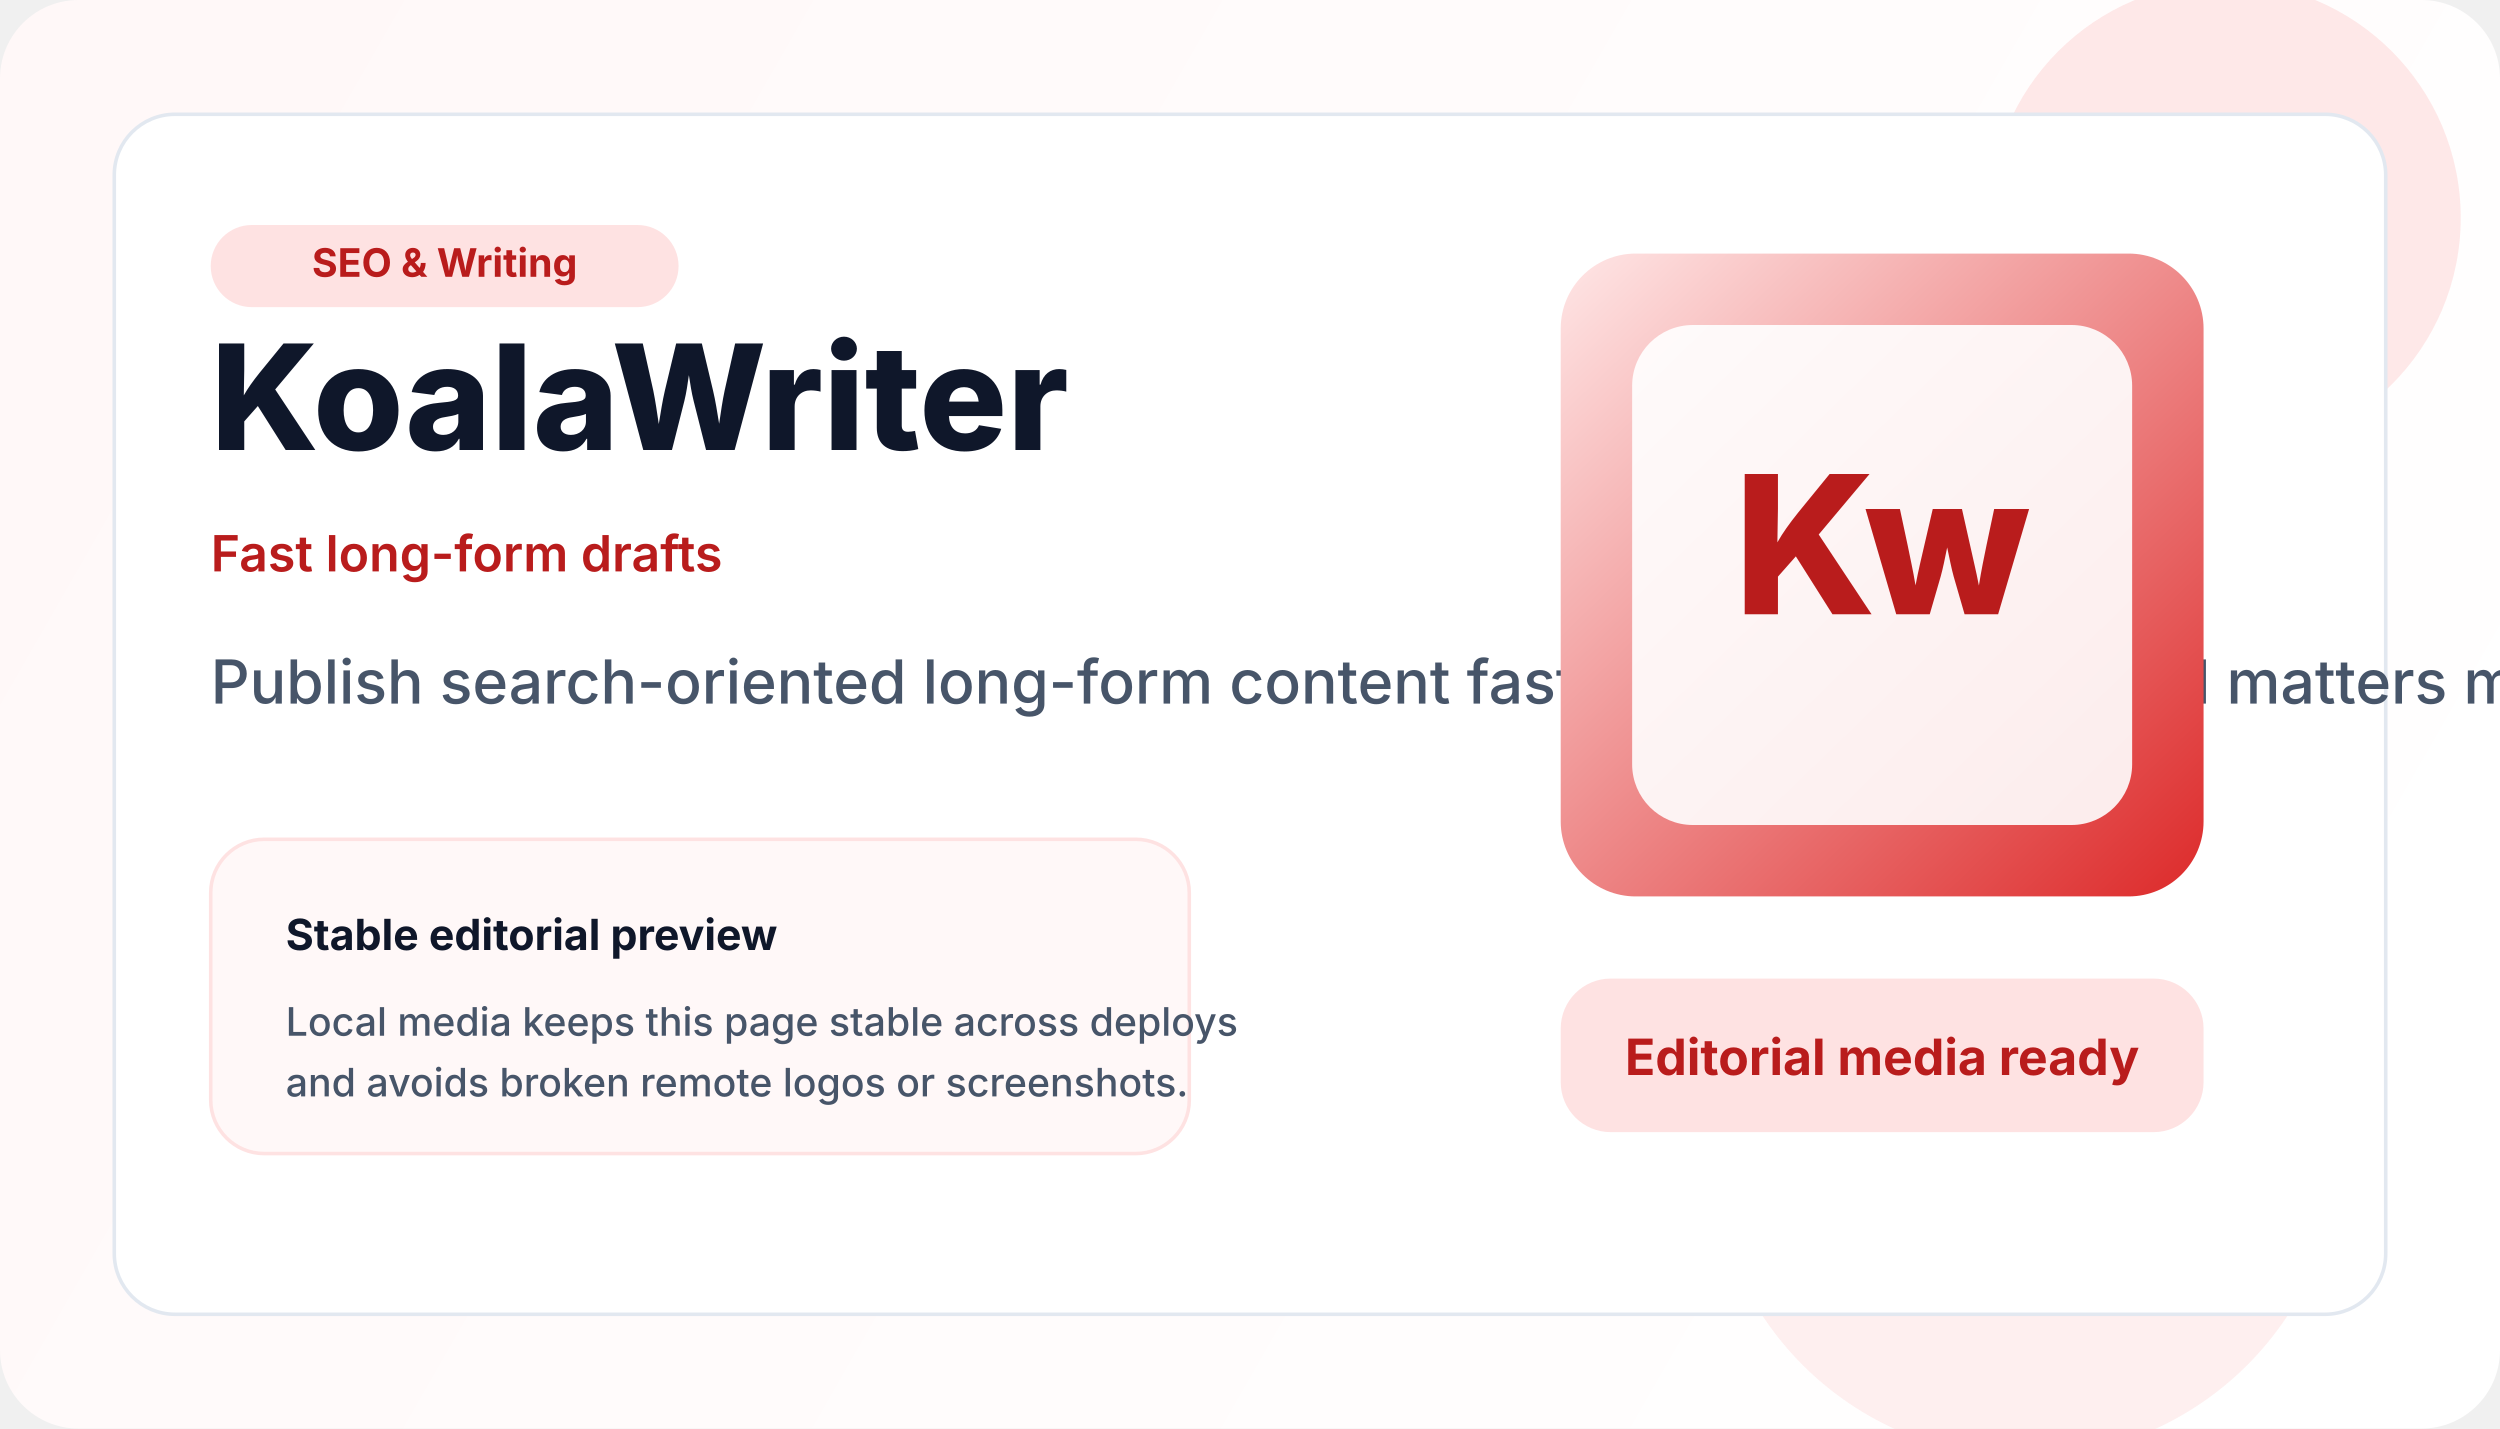
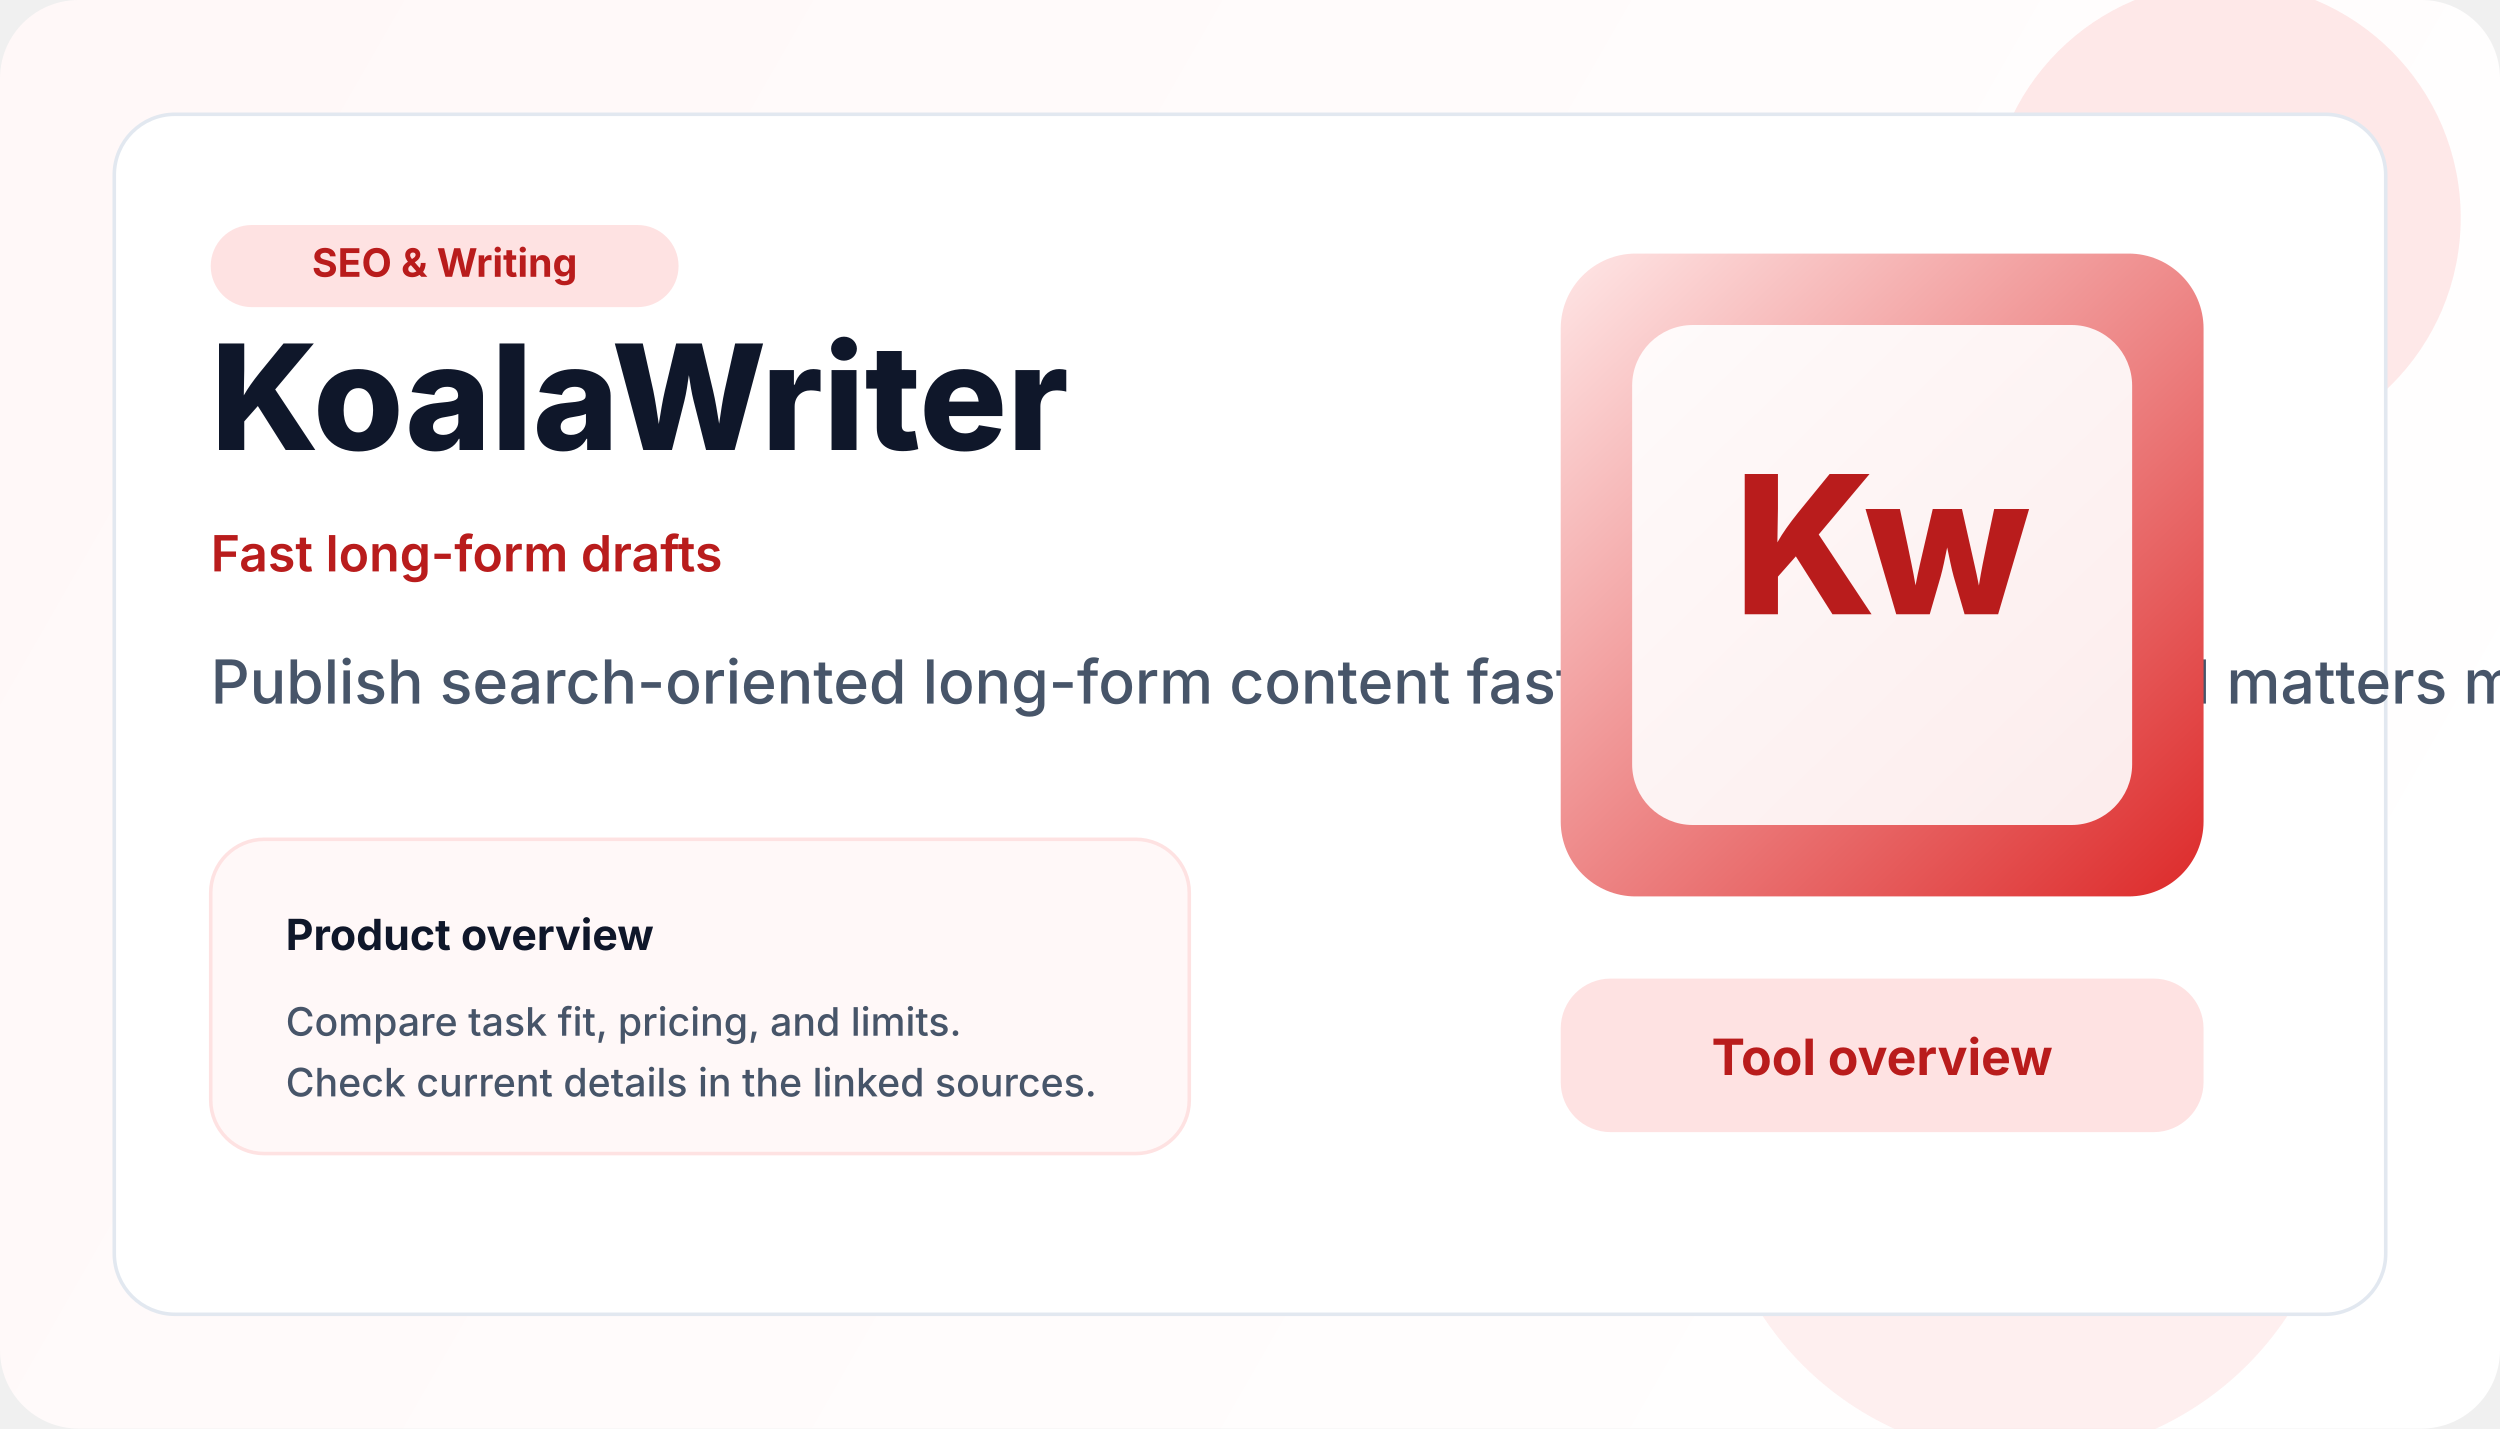
<svg xmlns="http://www.w3.org/2000/svg" width="1400" height="800" viewBox="0 0 1400 800" fill="none">
  <defs>
    <linearGradient id="canvas-koala-writer" x1="80" y1="56" x2="1286" y2="748" gradientUnits="userSpaceOnUse">
      <stop stop-color="#fff8f8" />
      <stop offset="1" stop-color="#ffffff" />
    </linearGradient>
    <linearGradient id="panel-koala-writer" x1="886" y1="148" x2="1238" y2="512" gradientUnits="userSpaceOnUse">
      <stop stop-color="#fee2e2" />
      <stop offset="1" stop-color="#dc2626" />
    </linearGradient>
  </defs>
  <rect width="1400" height="800" rx="44" fill="url(#canvas-koala-writer)" />
  <circle cx="1246" cy="122" r="132" fill="#fee2e2" fill-opacity="0.78" />
  <circle cx="1134" cy="640" r="176" fill="#fee2e2" fill-opacity="0.52" />
  <rect x="64" y="64" width="1272" height="672" rx="34" fill="white" stroke="#e2e8f0" stroke-width="2" />
  <rect x="118" y="126" width="262" height="46" rx="23" fill="#fee2e2" />
  <text x="249" y="155" text-anchor="middle" font-family="Inter, Arial, sans-serif" font-size="22" font-weight="700" fill="#b91c1c">SEO &amp; Writing</text>
  <text x="118" y="252" font-family="Inter, Arial, sans-serif" font-size="82" font-weight="800" fill="#0f172a">KoalaWriter</text>
  <text x="118" y="320" font-family="Inter, Arial, sans-serif" font-size="28" font-weight="600" fill="#b91c1c">Fast long-form drafts</text>
  <text x="118" y="394" font-family="Inter, Arial, sans-serif" font-size="34" font-weight="500" fill="#475569">Publish search-oriented long-form content faster when output speed matters more than heavy workflow complexity.</text>
  <rect x="118" y="470" width="548" height="176" rx="30" fill="#fff8f8" stroke="#fee2e2" stroke-width="2" />
-   <text x="160" y="532" font-family="Inter, Arial, sans-serif" font-size="24" font-weight="700" fill="#0f172a">Stable editorial preview</text>
-   <text x="160" y="580" font-family="Inter, Arial, sans-serif" font-size="22" font-weight="500" fill="#475569">Local media keeps this page stable across deploys</text>
-   <text x="160" y="614" font-family="Inter, Arial, sans-serif" font-size="22" font-weight="500" fill="#475569">and avoids broken remote logos or screenshots.</text>
+   <text x="160" y="532" font-family="Inter, Arial, sans-serif" font-size="24" font-weight="700" fill="#0f172a">Product overview</text>
+   <text x="160" y="580" font-family="Inter, Arial, sans-serif" font-size="22" font-weight="500" fill="#475569">Compare task fit, pricing, and limits.</text>
+   <text x="160" y="614" font-family="Inter, Arial, sans-serif" font-size="22" font-weight="500" fill="#475569">Check current details in the linked sources.</text>
  <rect x="874" y="142" width="360" height="360" rx="42" fill="url(#panel-koala-writer)" />
  <rect x="914" y="182" width="280" height="280" rx="34" fill="rgba(255,255,255,0.9)" />
  <text x="1054" y="344" text-anchor="middle" font-family="Inter, Arial, sans-serif" font-size="108" font-weight="800" fill="#b91c1c">Kw</text>
  <rect x="874" y="548" width="360" height="86" rx="28" fill="#fee2e2" />
-   <text x="1054" y="602" text-anchor="middle" font-family="Inter, Arial, sans-serif" font-size="28" font-weight="700" fill="#b91c1c">Editorial media ready</text>
+   <text x="1054" y="602" text-anchor="middle" font-family="Inter, Arial, sans-serif" font-size="28" font-weight="700" fill="#b91c1c">Tool overview</text>
</svg>
